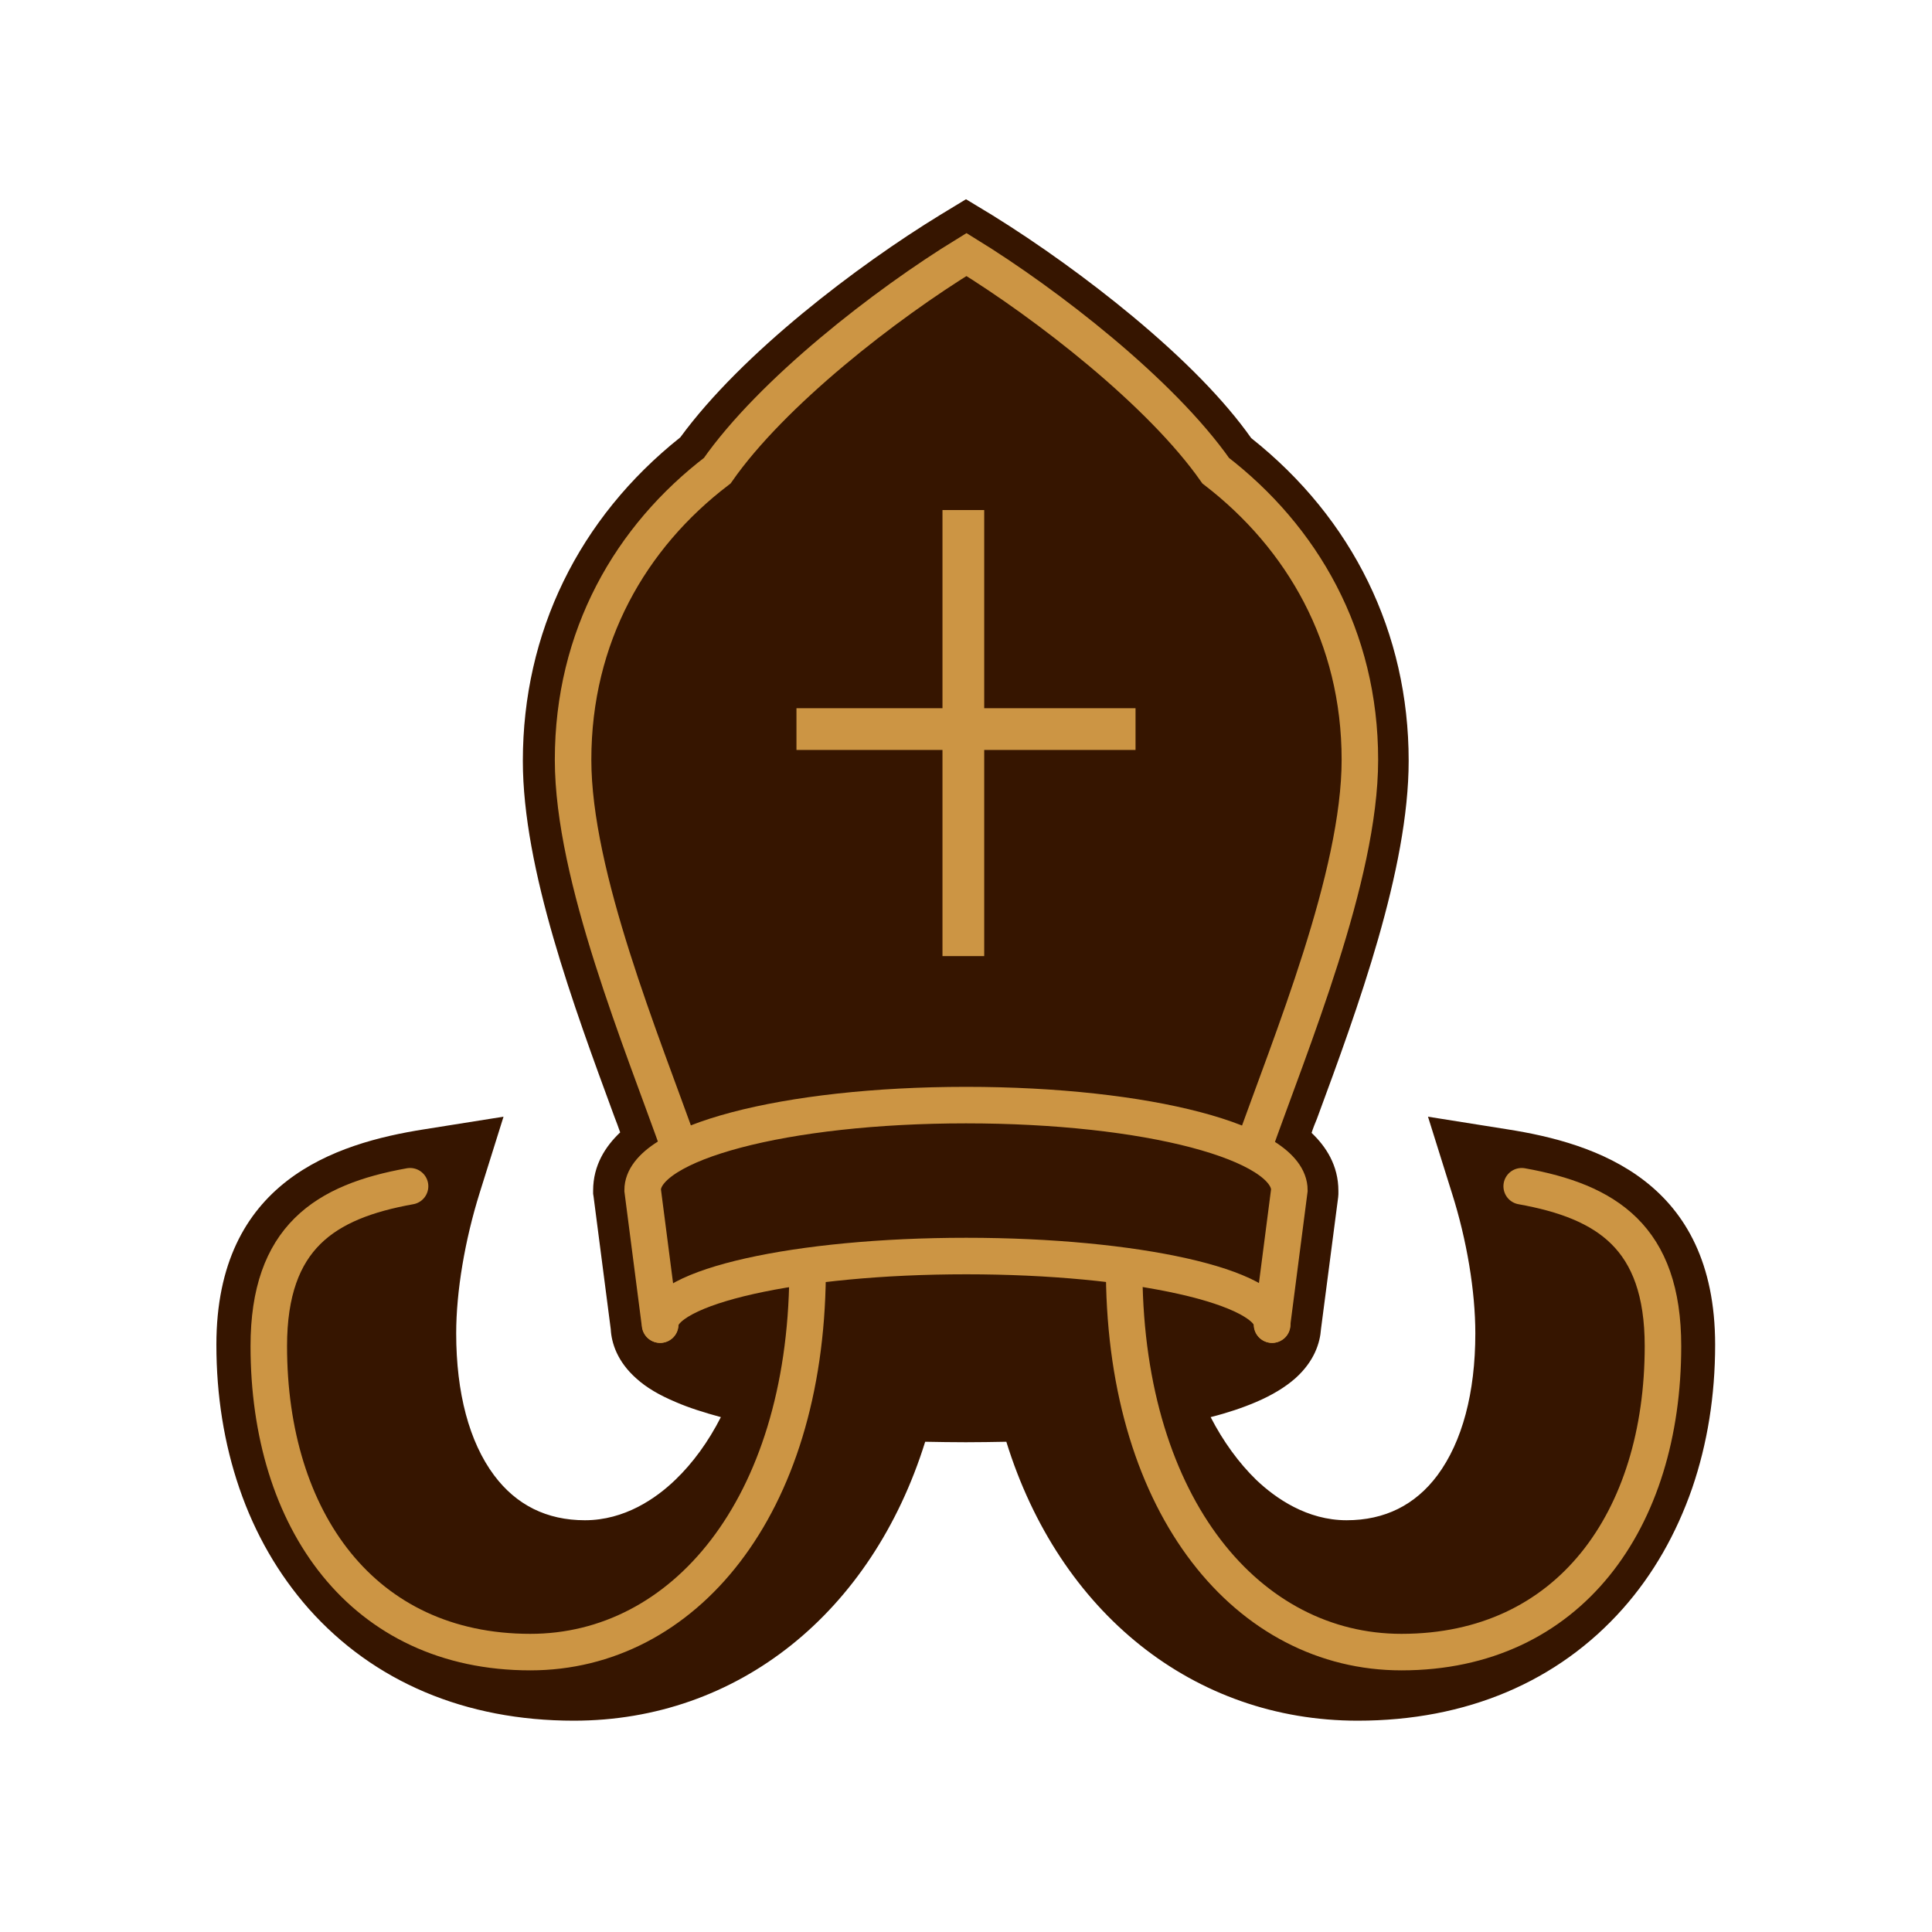
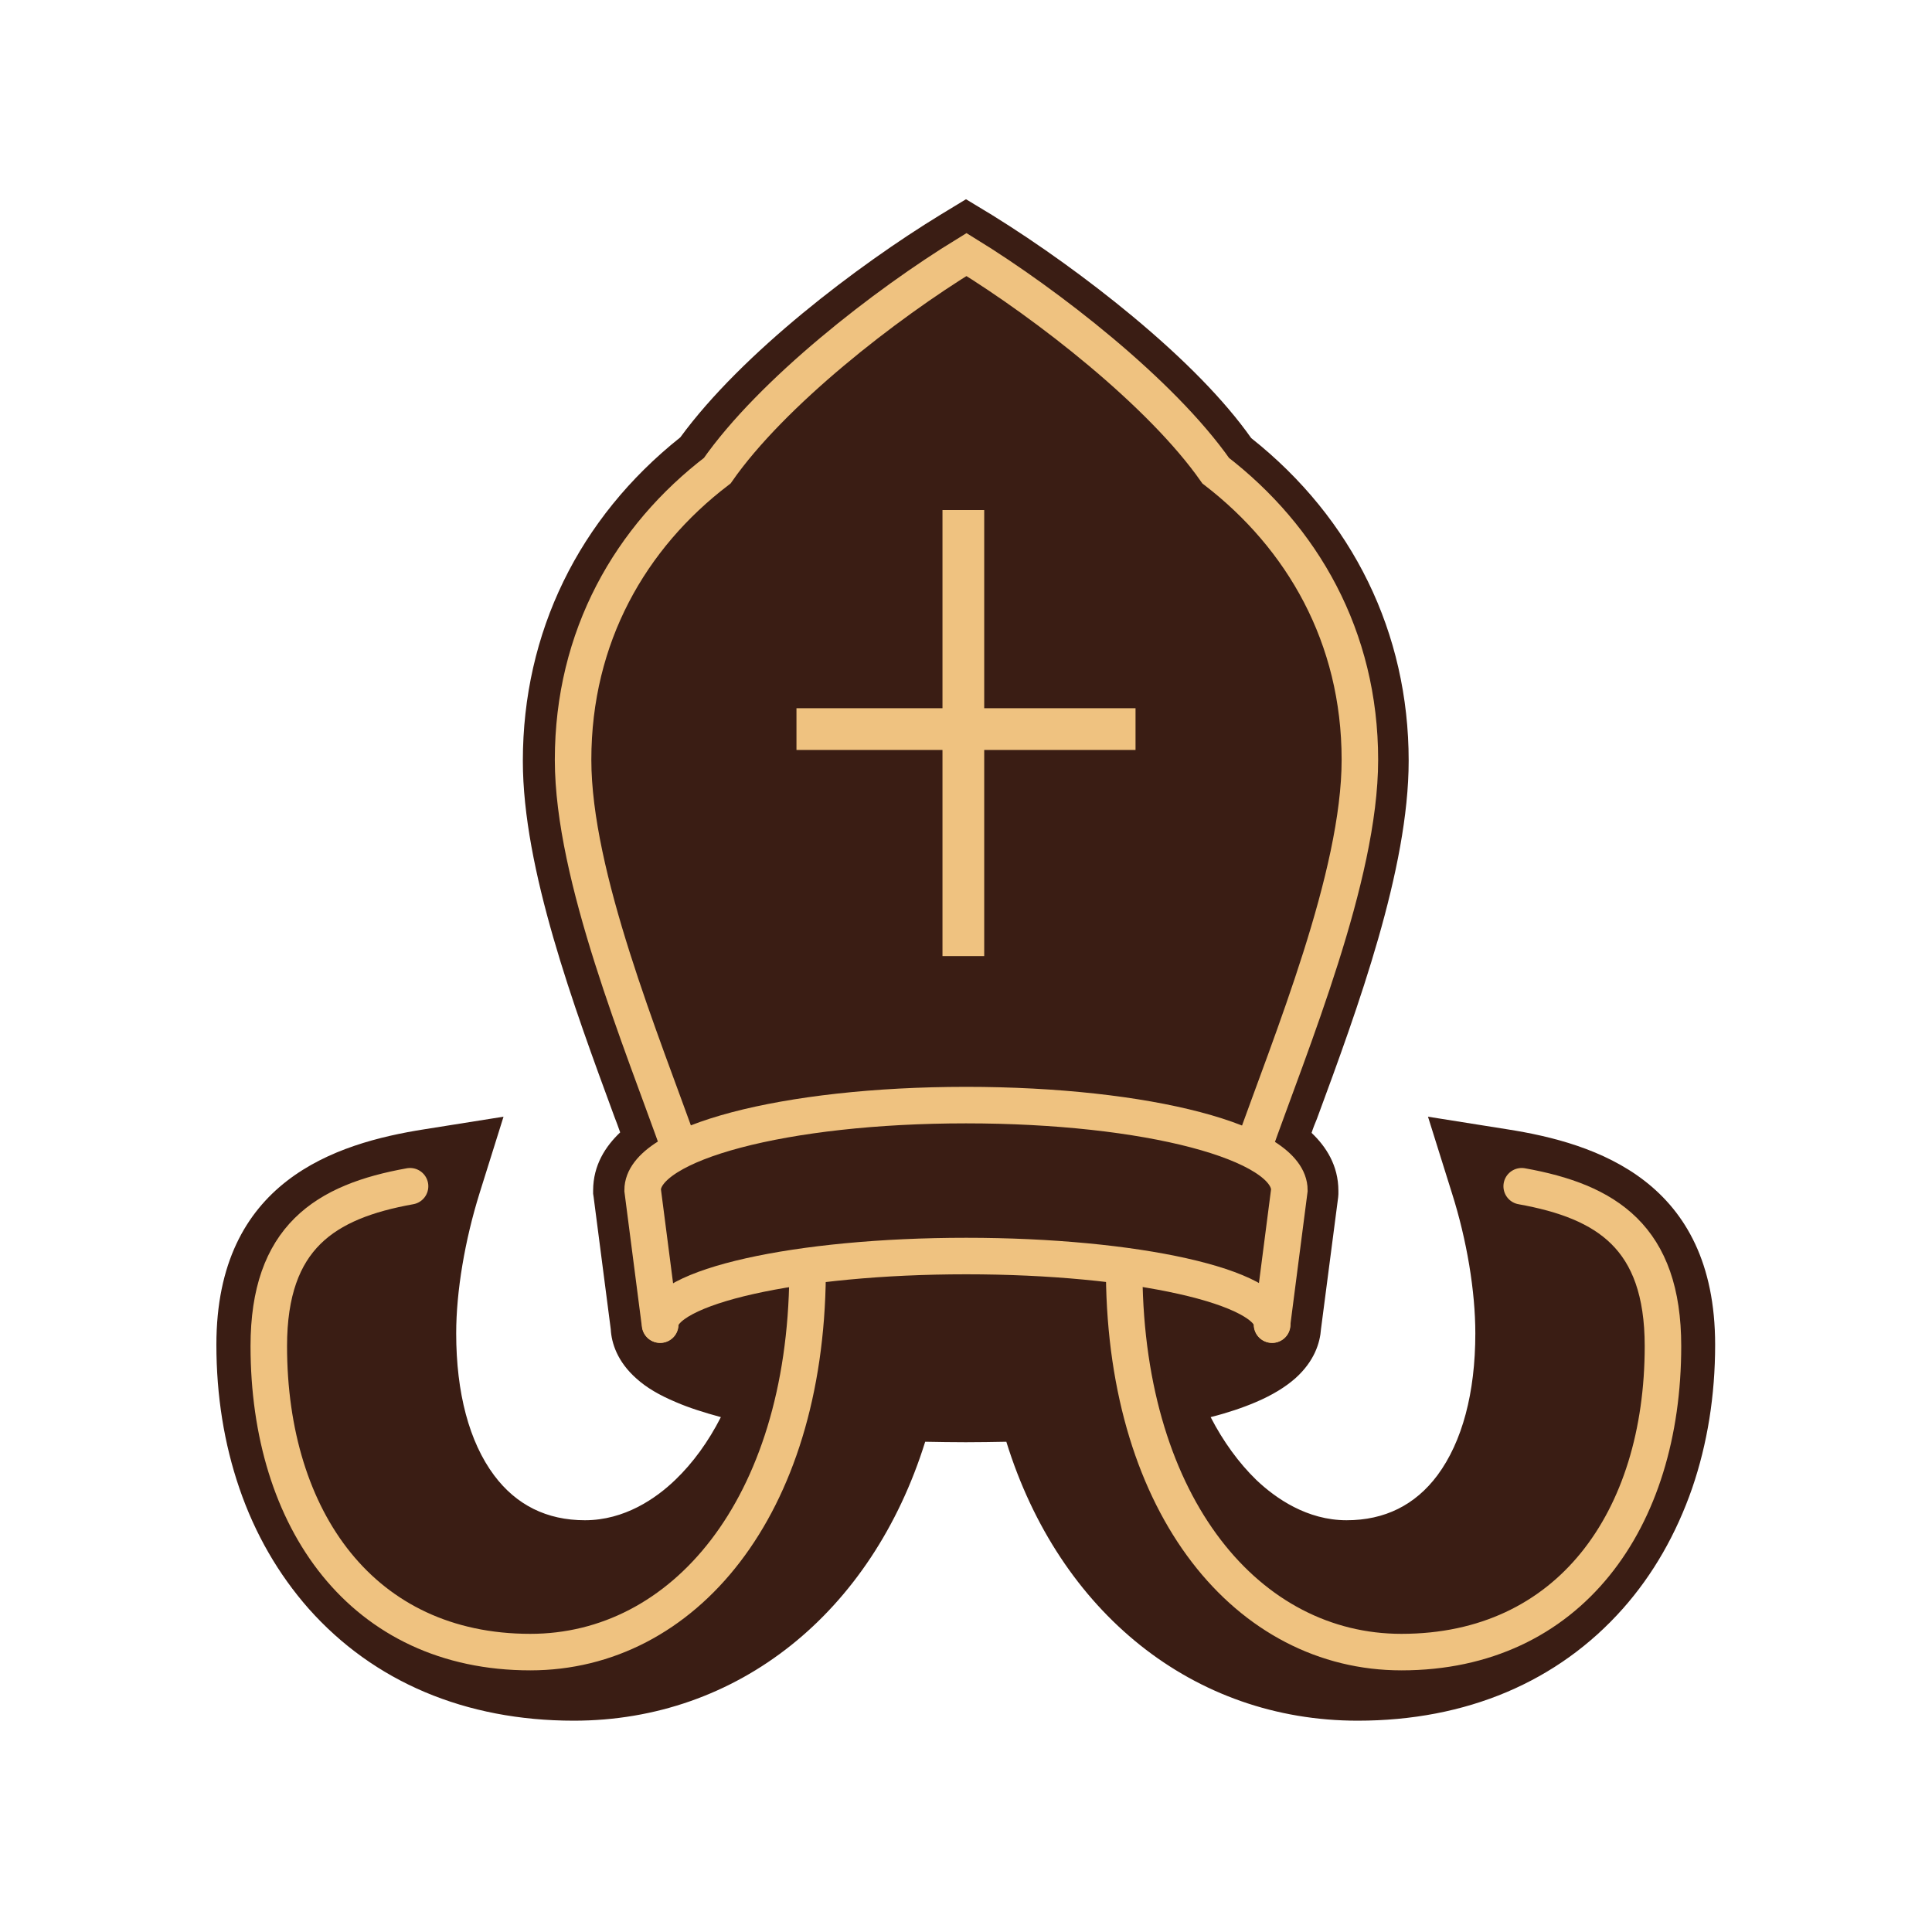
<svg xmlns="http://www.w3.org/2000/svg" width="800" height="800" viewBox="0 0 800 800" fill="none">
-   <path d="M237.8 702.4C195.8 702.4 160.5 687.5 135.6 659.4C112.6 633.5 100 597.1 100 556.9C100 497.7 141.5 483.6 177.5 477.8L193.9 475.2L188.9 491C182.4 511.5 178.7 533.9 178.7 552.2C178.7 606.2 203.1 639.8 242.3 639.8C271.5 639.8 298.9 616 313 579.6C301.2 577.2 291.5 574.4 283.9 571.2C270.5 565.6 263.8 558.2 263.4 549.4L256.4 493.7V493.1C256.4 484 262 477.5 269.3 472.6C267.7 468.3 266 463.7 264.2 459.1C247.6 414.2 226.9 358.2 226.9 315.4C226.9 265 249 220 289.3 188.5C300.2 173.2 316.5 156.5 337.8 138.8C355.6 124 375.8 109.5 394.7 97.9L400.1 94.7L405.5 97.9C441.6 120 487.9 156.5 510.9 188.6C551.2 220.1 573.4 265 573.4 315.1C573.4 358.2 552.7 414.6 535.9 459.8C534.3 464.2 533 468.4 531.5 472.5C538.7 477.5 544.8 483.9 544.8 493V493.6L537.2 549.2C536.6 562.9 520.1 572.9 487.2 579.5C501.3 615.9 528.7 639.7 557.8 639.7C597 639.7 621.3 606.1 621.3 552.1C621.3 533.7 617.6 511.4 611.1 490.9L606.1 475.1L622.4 477.7C647.7 481.7 665.2 488.6 677.6 499.4C692.6 512.6 700 531.4 700 556.7C700 596.9 687.4 633.3 664.4 659.2C639.6 687.3 604.1 702.2 562.2 702.2C496.6 702.2 443.4 657.1 424.4 586.5C416.4 586.8 408.2 587 400 587C391.8 587 383.6 586.8 375.6 586.5C356.7 657.2 303.3 702.4 237.8 702.4V702.4Z" fill="#361500" />
-   <path d="M400 106.5C433.5 127 480.6 163.2 503.2 195.7C539.1 223.2 563 264 563 315C563 363.3 534.5 432.6 518.6 476.9C528.3 482.3 533.8 487.1 533.8 493.1L526.6 548.5C526.6 558 505.6 566.4 473.5 571.6C486.7 616.3 519.4 650 557.7 650C603.4 650 631.6 611.1 631.6 552.2C631.6 532.2 627.6 508.9 620.9 487.9C662.4 494.5 689.8 509.8 689.8 556.8C689.8 631.8 644.2 692 562.3 692C500.3 692 448.7 648.4 432.4 575.9C422 576.5 411.2 576.9 400 576.9C388.8 576.9 378 576.6 367.6 575.9C351.3 648.4 299.6 692 237.6 692C155.6 692 110.1 631.7 110.1 556.8C110.1 509.8 137.5 494.4 179 487.9C172.4 508.9 168.3 532.3 168.3 552.2C168.3 611.2 196.4 650 242.2 650C280.5 650 313.3 616.3 326.4 571.6C294.2 566.4 273.3 558.1 273.3 548.6L266 493C266 487.1 271.5 482.2 281.2 476.8C265.4 432.5 236.8 363.5 236.8 315.2C236.8 264.2 260.7 223 296.5 195.5C319.4 163.1 366.5 127.1 400 106.5V106.5ZM400 82.5L389.3 89C355.3 109.8 307.3 146.1 281.7 181.1C239.6 214.6 216.5 262 216.5 315.1C216.5 359.8 237.6 416.7 254.4 462.4C255.3 464.6 256 466.7 256.8 468.9C250.8 474.6 245.6 482.4 245.6 493V494.3L245.8 495.6L252.9 550.4C253.2 556.1 255.6 563.8 263.5 570.8C267.7 574.6 273 577.7 279.9 580.6C285.2 582.9 291.5 584.9 298.5 586.8C293.3 597 286.9 605.8 279.6 612.8C271.6 620.5 258.6 629.5 242.2 629.5C226.4 629.5 213.8 623.2 204.6 610.9C194.3 597.1 188.9 576.8 188.9 552.1C188.9 534.7 192.5 513.5 198.6 494L208.5 462.4L175.8 467.6C138.8 473.4 89.6 489.1 89.6 556.8C89.6 577.9 92.8 597.8 99.1 616.2C105.6 635.2 115.3 651.9 127.8 666.1C154.7 696.4 192.7 712.5 237.6 712.5C305.5 712.5 361 667.8 383.1 597C388.6 597.1 394.2 597.2 399.9 597.2C405.5 597.2 411.1 597.1 416.7 597C438.6 667.7 494.2 712.5 562.2 712.5C607.2 712.5 645.1 696.4 672 666.1C684.5 652 694.1 635.2 700.7 616.2C707 597.8 710.2 577.9 710.2 556.8C710.2 489.1 661.1 473.4 624 467.6L591.3 462.4L601.2 494C607.4 513.5 610.9 534.7 610.9 552.1C610.9 576.7 605.5 597 595.2 610.9C586 623.2 573.4 629.5 557.6 629.5C541.2 629.5 528.2 620.4 520.2 612.8C513 605.8 506.5 596.9 501.3 586.8C508.4 585 514.6 582.9 520 580.6C526.8 577.7 532.2 574.4 536.4 570.7C544.3 563.6 546.6 556 547 550.3L554.1 495.8L554.2 494.5V493.1C554.2 482.5 549 474.7 543.1 469.1C543.7 467.2 544.5 465.2 545.3 463.3C562.3 417.3 583.3 359.9 583.3 315C583.3 262.1 560.2 214.8 518.1 181.4C507 165.7 490.4 148.8 469 131C450.7 115.8 430.1 101 410.9 89.1L400 82.5Z" fill="#361500" />
-   <path d="M526.7 548.5L533.9 492.8C533.9 473.1 475 457.6 400 457.6C324.9 457.6 266.1 473.3 266.1 492.8L273.3 548.5" stroke="#CC9544" stroke-width="15.12" stroke-miterlimit="10" stroke-linecap="round" />
-   <path d="M273.4 548.5C273.4 532.8 330.1 520.1 400.1 520.1C470.1 520.1 526.8 532.8 526.8 548.5" stroke="#CC9544" stroke-width="15.12" stroke-miterlimit="10" stroke-linecap="round" />
-   <path d="M169.8 491.2C134.6 497.5 111.3 512.3 111.3 557.4C111.3 629.4 150.1 684.1 219.6 684.1C282.9 684.1 333.5 624.5 334.4 527.9M630.1 491.2C665.3 497.5 688.6 512.3 688.6 557.4C688.6 629.4 649.8 684.1 580.3 684.1C517 684.1 466.4 624.5 465.5 527.9" stroke="#CC9544" stroke-width="15.12" stroke-miterlimit="10" stroke-linecap="round" />
-   <path d="M518.7 476.2C534.5 431.5 563.1 362.9 563.1 314.6C563.1 263.6 539.2 222.5 503.4 194.9C480.7 162.5 433.5 125.9 400.2 105.4C366.7 125.9 319.6 162.5 297 194.9C261.1 222.3 237.3 263.5 237.3 314.6C237.3 362.9 265.9 431.5 281.7 476.2" stroke="#CC9544" stroke-width="15.12" stroke-miterlimit="10" />
-   <path d="M329.8 301.9H470.2M398.9 211.2V395.9V211.2Z" stroke="#CC9544" stroke-width="17.28" stroke-miterlimit="10" />
+   <path d="M237.8 702.4C195.8 702.4 160.5 687.5 135.6 659.4C112.6 633.5 100 597.1 100 556.9C100 497.7 141.5 483.6 177.5 477.8L193.9 475.2L188.9 491C182.4 511.5 178.7 533.9 178.7 552.2C178.7 606.2 203.1 639.8 242.3 639.8C271.5 639.8 298.9 616 313 579.6C301.2 577.2 291.5 574.4 283.9 571.2C270.5 565.6 263.8 558.2 263.4 549.4L256.4 493.7V493.1C256.4 484 262 477.5 269.3 472.6C267.7 468.3 266 463.7 264.2 459.1C247.6 414.2 226.9 358.2 226.9 315.4C226.9 265 249 220 289.3 188.5C300.2 173.2 316.5 156.5 337.8 138.8C355.6 124 375.8 109.5 394.7 97.9L400.1 94.7L405.5 97.9C441.6 120 487.9 156.5 510.9 188.6C551.2 220.1 573.4 265 573.4 315.1C573.4 358.2 552.7 414.6 535.9 459.8C534.3 464.2 533 468.4 531.5 472.5C538.7 477.5 544.8 483.9 544.8 493V493.6L537.2 549.2C536.6 562.9 520.1 572.9 487.2 579.5C501.3 615.9 528.7 639.7 557.8 639.7C597 639.7 621.3 606.1 621.3 552.1C621.3 533.7 617.6 511.4 611.1 490.9L606.1 475.1L622.4 477.7C647.7 481.7 665.2 488.6 677.6 499.4C692.6 512.6 700 531.4 700 556.7C700 596.9 687.4 633.3 664.4 659.2C639.6 687.3 604.1 702.2 562.2 702.2C496.6 702.2 443.4 657.1 424.4 586.5C416.4 586.8 408.2 587 400 587C391.8 587 383.6 586.8 375.6 586.5C356.7 657.2 303.3 702.4 237.8 702.4V702.4Z" fill="#3A1D14" />
+   <path d="M400 106.5C433.5 127 480.6 163.2 503.2 195.7C539.1 223.2 563 264 563 315C563 363.3 534.5 432.6 518.6 476.9C528.3 482.3 533.8 487.1 533.8 493.1L526.6 548.5C526.6 558 505.6 566.4 473.5 571.6C486.7 616.3 519.4 650 557.7 650C603.4 650 631.6 611.1 631.6 552.2C631.6 532.2 627.6 508.9 620.9 487.9C662.4 494.5 689.8 509.8 689.8 556.8C689.8 631.8 644.2 692 562.3 692C500.3 692 448.7 648.4 432.4 575.9C422 576.5 411.2 576.9 400 576.9C388.8 576.9 378 576.6 367.6 575.9C351.3 648.4 299.6 692 237.6 692C155.6 692 110.1 631.7 110.1 556.8C110.1 509.8 137.5 494.4 179 487.9C172.4 508.9 168.3 532.3 168.3 552.2C168.3 611.2 196.4 650 242.2 650C280.5 650 313.3 616.3 326.4 571.6C294.2 566.4 273.3 558.1 273.3 548.6L266 493C266 487.1 271.5 482.2 281.2 476.8C265.4 432.5 236.8 363.5 236.8 315.2C236.8 264.2 260.7 223 296.5 195.5C319.4 163.1 366.5 127.1 400 106.5V106.5ZM400 82.5L389.3 89C355.3 109.8 307.3 146.1 281.7 181.1C239.6 214.6 216.5 262 216.5 315.1C216.5 359.8 237.6 416.7 254.4 462.4C255.3 464.6 256 466.7 256.8 468.9C250.8 474.6 245.6 482.4 245.6 493V494.3L245.8 495.6L252.9 550.4C253.2 556.1 255.6 563.8 263.5 570.8C267.7 574.6 273 577.7 279.9 580.6C285.2 582.9 291.5 584.9 298.5 586.8C293.3 597 286.9 605.8 279.6 612.8C271.6 620.5 258.6 629.5 242.2 629.5C226.4 629.5 213.8 623.2 204.6 610.9C194.3 597.1 188.9 576.8 188.9 552.1C188.9 534.7 192.5 513.5 198.6 494L208.5 462.4L175.8 467.6C138.8 473.4 89.6 489.1 89.6 556.8C89.6 577.9 92.8 597.8 99.1 616.2C105.6 635.2 115.3 651.9 127.8 666.1C154.7 696.4 192.7 712.5 237.6 712.5C305.5 712.5 361 667.8 383.1 597C388.6 597.1 394.2 597.2 399.9 597.2C405.5 597.2 411.1 597.1 416.7 597C438.6 667.7 494.2 712.5 562.2 712.5C607.2 712.5 645.1 696.4 672 666.1C684.5 652 694.1 635.2 700.7 616.2C707 597.8 710.2 577.9 710.2 556.8C710.2 489.1 661.1 473.4 624 467.6L591.3 462.4L601.2 494C607.4 513.5 610.9 534.7 610.9 552.1C610.9 576.7 605.5 597 595.2 610.9C586 623.2 573.4 629.5 557.6 629.5C541.2 629.5 528.2 620.4 520.2 612.8C513 605.8 506.5 596.9 501.3 586.8C508.4 585 514.6 582.9 520 580.6C526.8 577.7 532.2 574.4 536.4 570.7C544.3 563.6 546.6 556 547 550.3L554.1 495.8L554.2 494.5V493.1C554.2 482.5 549 474.7 543.1 469.1C543.7 467.2 544.5 465.2 545.3 463.3C562.3 417.3 583.3 359.9 583.3 315C583.3 262.1 560.2 214.8 518.1 181.4C507 165.7 490.4 148.8 469 131C450.7 115.8 430.1 101 410.9 89.1L400 82.5Z" fill="#3A1D14" />
+   <path d="M526.7 548.5L533.9 492.8C533.9 473.1 475 457.6 400 457.6C324.9 457.6 266.1 473.3 266.1 492.8L273.3 548.5" stroke="#EFC280" stroke-width="15.12" stroke-miterlimit="10" stroke-linecap="round" />
+   <path d="M273.4 548.5C273.4 532.8 330.1 520.1 400.1 520.1C470.1 520.1 526.8 532.8 526.8 548.5" stroke="#EFC280" stroke-width="15.12" stroke-miterlimit="10" stroke-linecap="round" />
+   <path d="M169.8 491.2C134.6 497.5 111.3 512.3 111.3 557.4C111.3 629.4 150.1 684.1 219.6 684.1C282.9 684.1 333.5 624.5 334.4 527.9M630.1 491.2C665.3 497.5 688.6 512.3 688.6 557.4C688.6 629.4 649.8 684.1 580.3 684.1C517 684.1 466.4 624.5 465.5 527.9" stroke="#EFC280" stroke-width="15.12" stroke-miterlimit="10" stroke-linecap="round" />
+   <path d="M518.7 476.2C534.5 431.5 563.1 362.9 563.1 314.6C563.1 263.6 539.2 222.5 503.4 194.9C480.7 162.5 433.5 125.9 400.2 105.4C366.7 125.9 319.6 162.5 297 194.9C261.1 222.3 237.3 263.5 237.3 314.6C237.3 362.9 265.9 431.5 281.7 476.2" stroke="#EFC280" stroke-width="15.12" stroke-miterlimit="10" />
+   <path d="M329.8 301.9H470.2M398.9 211.2V395.9V211.2Z" stroke="#EFC280" stroke-width="17.28" stroke-miterlimit="10" />
</svg>
